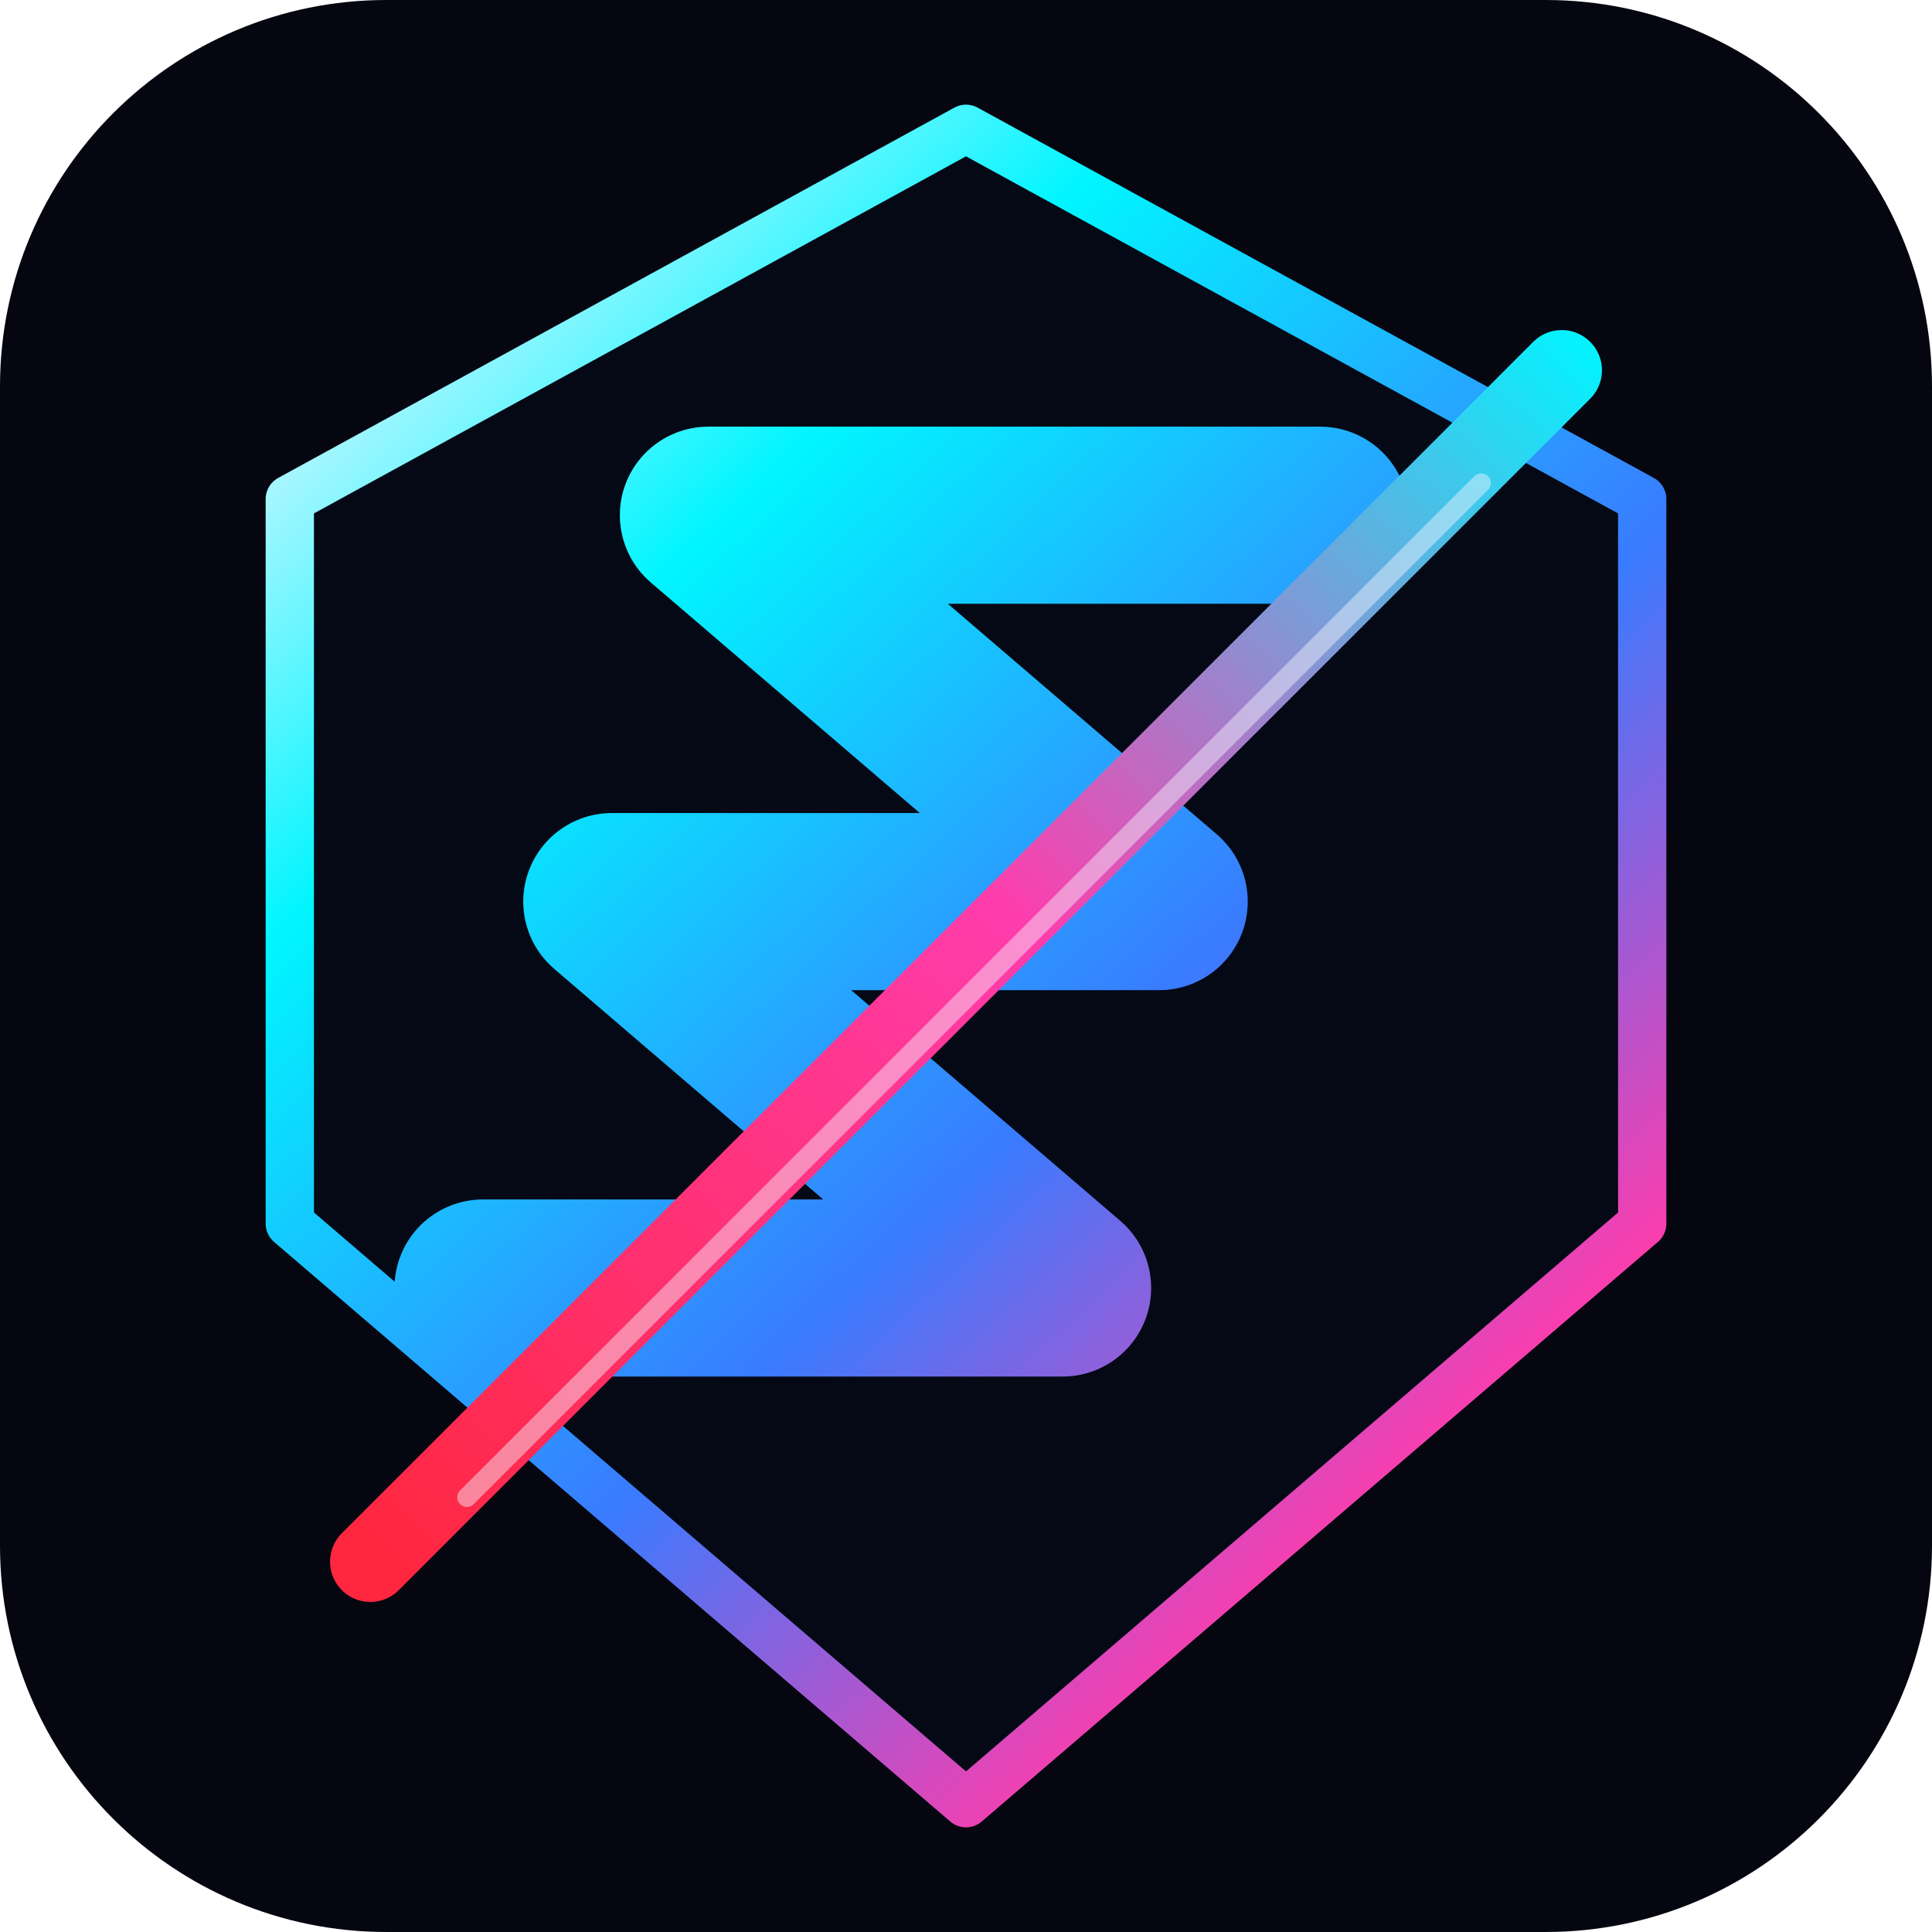
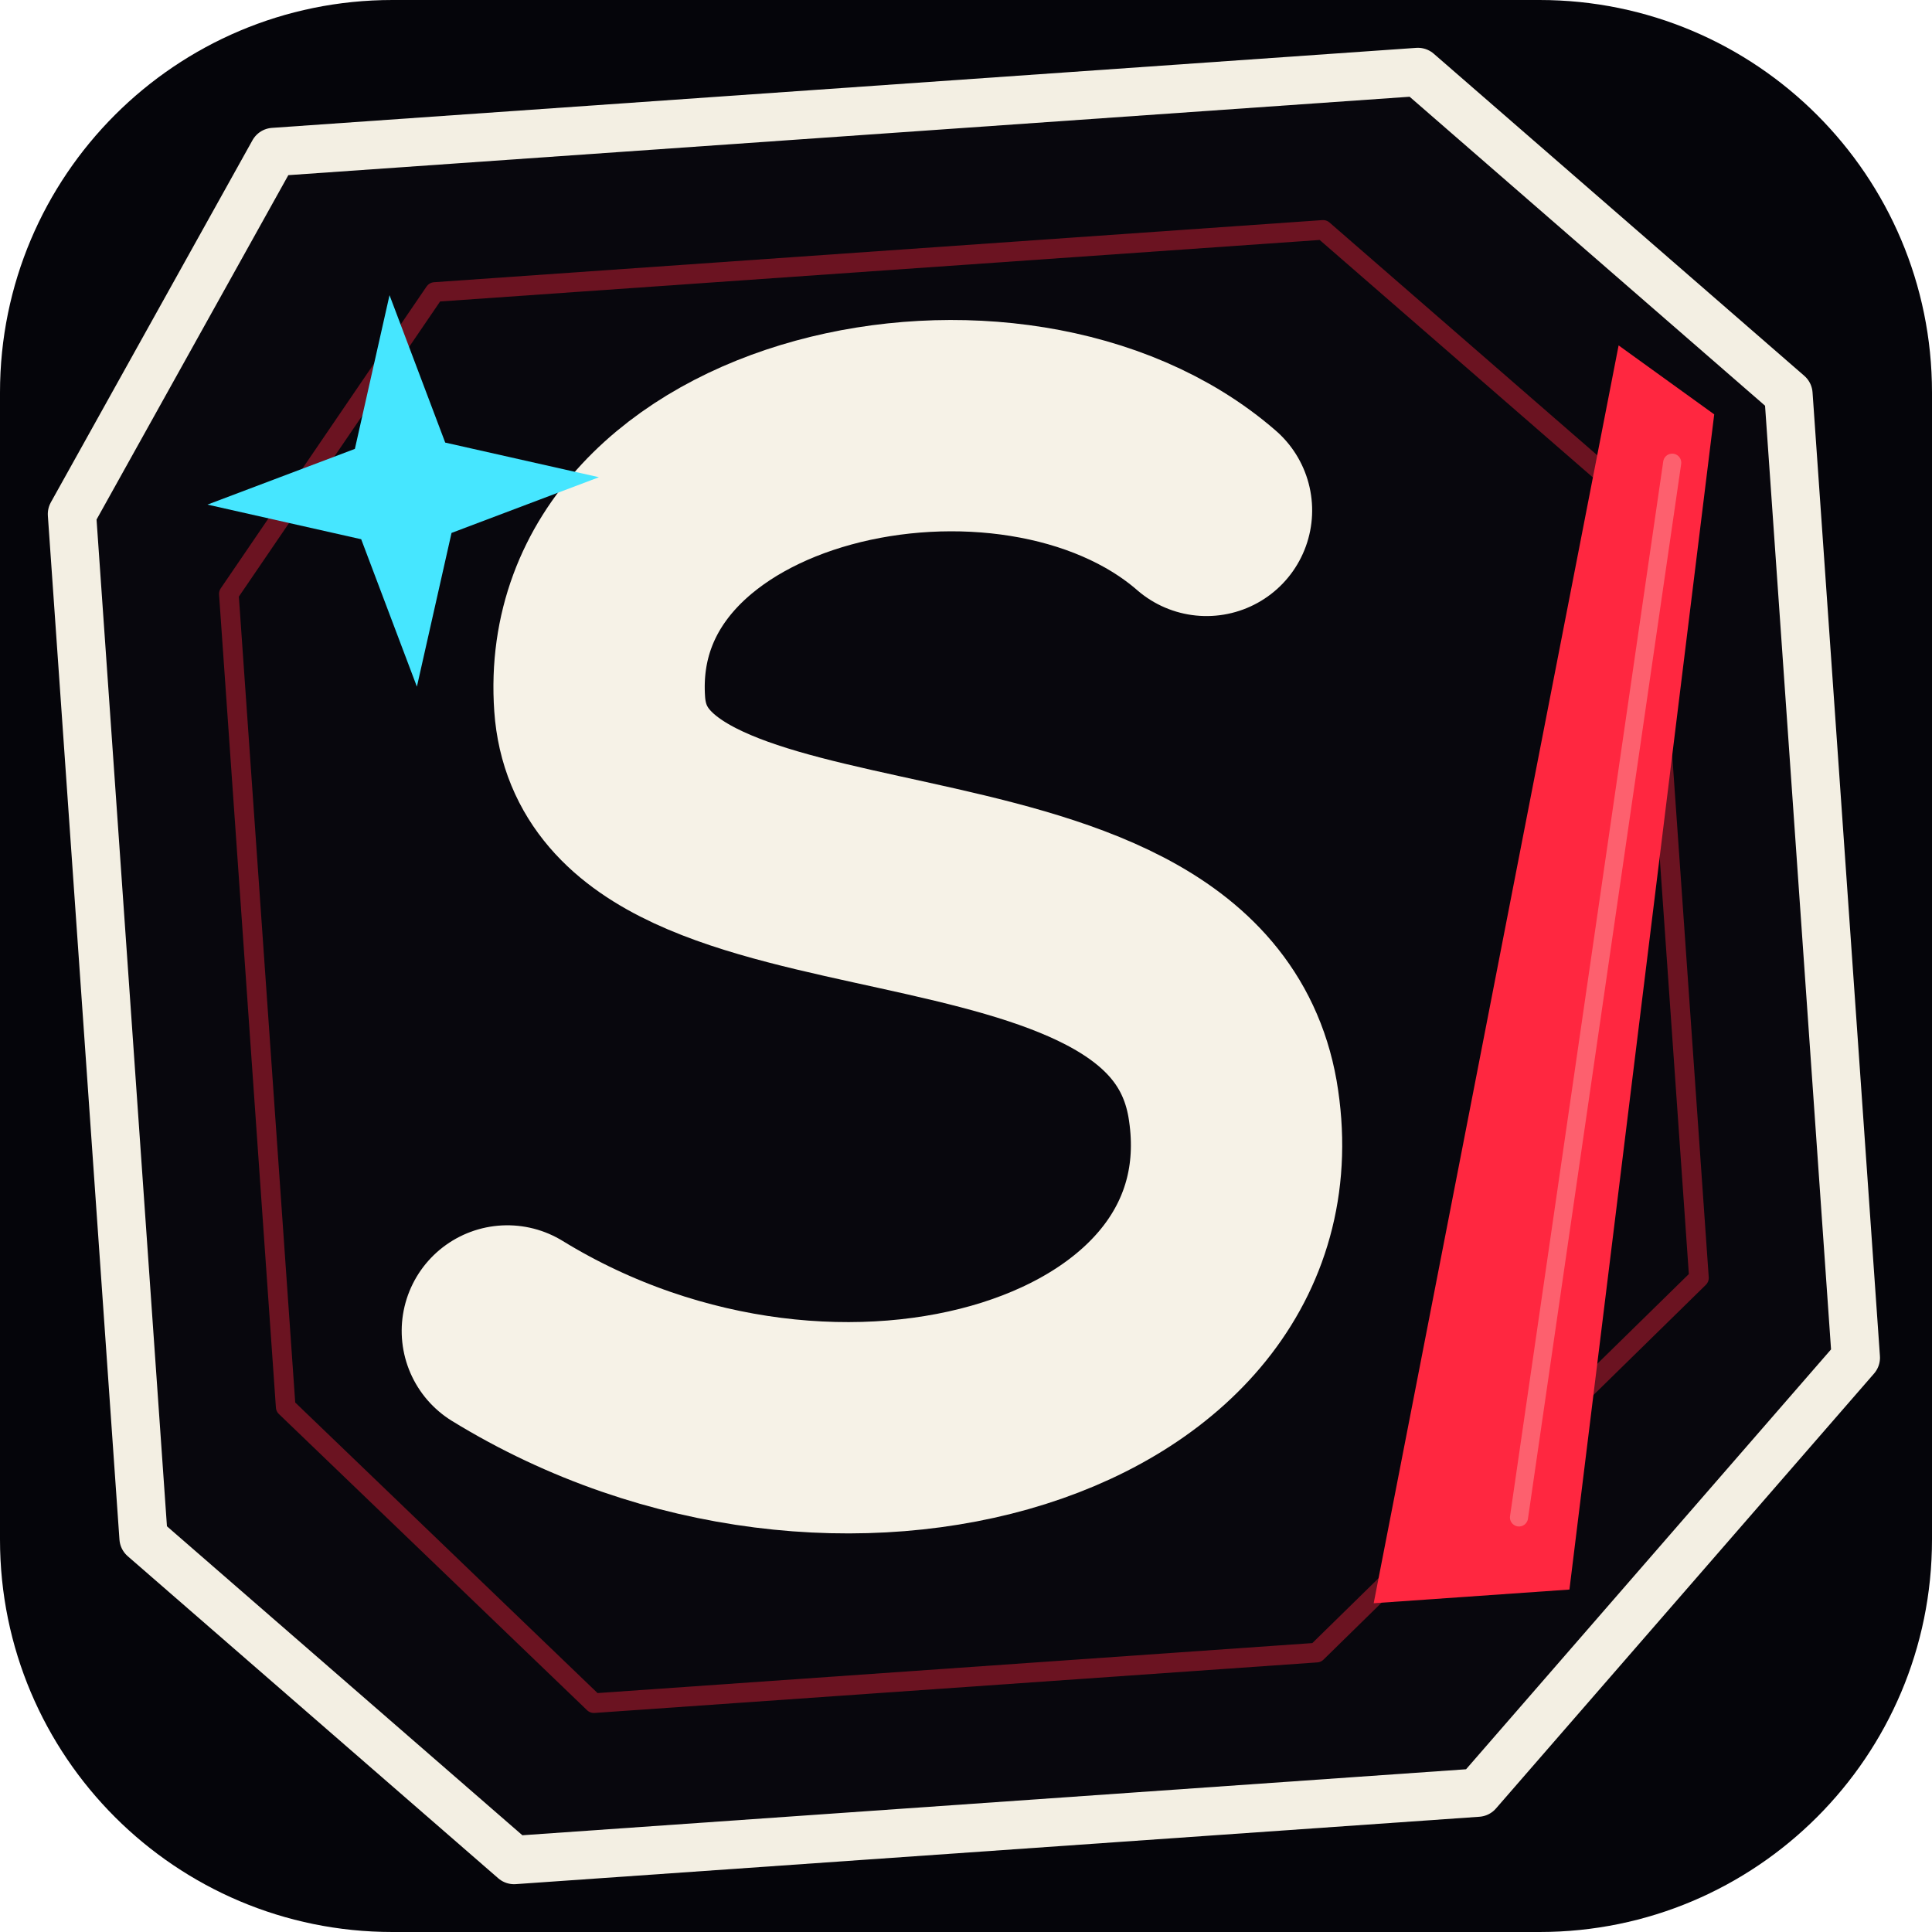
- <svg xmlns="http://www.w3.org/2000/svg" viewBox="0 0 120 120">
-   <defs>
-     <linearGradient id="g" x1="18" y1="16" x2="104" y2="108" gradientUnits="userSpaceOnUse">
-       <stop offset="0%" stop-color="#F5F7FF" />
-       <stop offset="24%" stop-color="#00F5FF" />
-       <stop offset="56%" stop-color="#397BFF" />
-       <stop offset="82%" stop-color="#FF3CAC" />
-       <stop offset="100%" stop-color="#FF2740" />
-     </linearGradient>
-     <linearGradient id="s" x1="26" y1="98" x2="98" y2="20" gradientUnits="userSpaceOnUse">
-       <stop offset="0%" stop-color="#FF2740" />
-       <stop offset="52%" stop-color="#FF3CAC" />
-       <stop offset="100%" stop-color="#00F5FF" />
-     </linearGradient>
-   </defs>
-   <rect width="120" height="120" rx="24" fill="#050610" />
-   <path d="M60 8 L102 31 V76 L60 112 L18 76 V31 Z" fill="rgba(5,9,22,0.9)" stroke="url(#g)" stroke-width="3" stroke-linejoin="round" />
-   <path d="M82 32 H44 L72 56 H38 L66 80 H30" fill="none" stroke="url(#g)" stroke-width="11" stroke-linecap="round" stroke-linejoin="round" />
-   <path d="M23 97 L97 23" stroke="url(#s)" stroke-width="5" stroke-linecap="round" />
-   <path d="M29 93 L92 30" stroke="#F5F7FF" stroke-opacity="0.45" stroke-width="1.2" stroke-linecap="round" />
+ <svg xmlns="http://www.w3.org/2000/svg" viewBox="0 0 128 128">
+   <rect width="128" height="128" rx="26" fill="#05050A" />
+   <g transform="rotate(-4 64 64)">
+     <path d="M22 7 H98 L121 30 V94 L94 121 H30 L7 98 V30 Z" fill="#08070D" stroke="#F3EFE3" stroke-width="3.2" stroke-linejoin="round" />
+     <path d="M32 17 H91 L111 37 V88 L84 111 H36 L17 90 V36 Z" fill="none" stroke="#FF2740" stroke-opacity="0.4" stroke-width="1.3" stroke-linejoin="round" />
+     <path d="M88 108 L101 108 L116 31 L110 26 Z" fill="#FF2740" />
+     <path d="M98 103 L113 34" stroke="#F6F2E7" stroke-opacity="0.28" stroke-width="1.2" stroke-linecap="round" />
+     <path d="M82 35 C70 23 41 27 41 45 C41 61 79 55 81 74 C83 94 53 101 32 86" fill="none" stroke="#F6F2E7" stroke-width="14" stroke-linecap="round" stroke-linejoin="round" />
+     <path d="M29 17 L32 27 L42 30 L32 33 L29 43 L26 33 L16 30 L26 27 Z" fill="#46E6FF" />
+   </g>
</svg>
